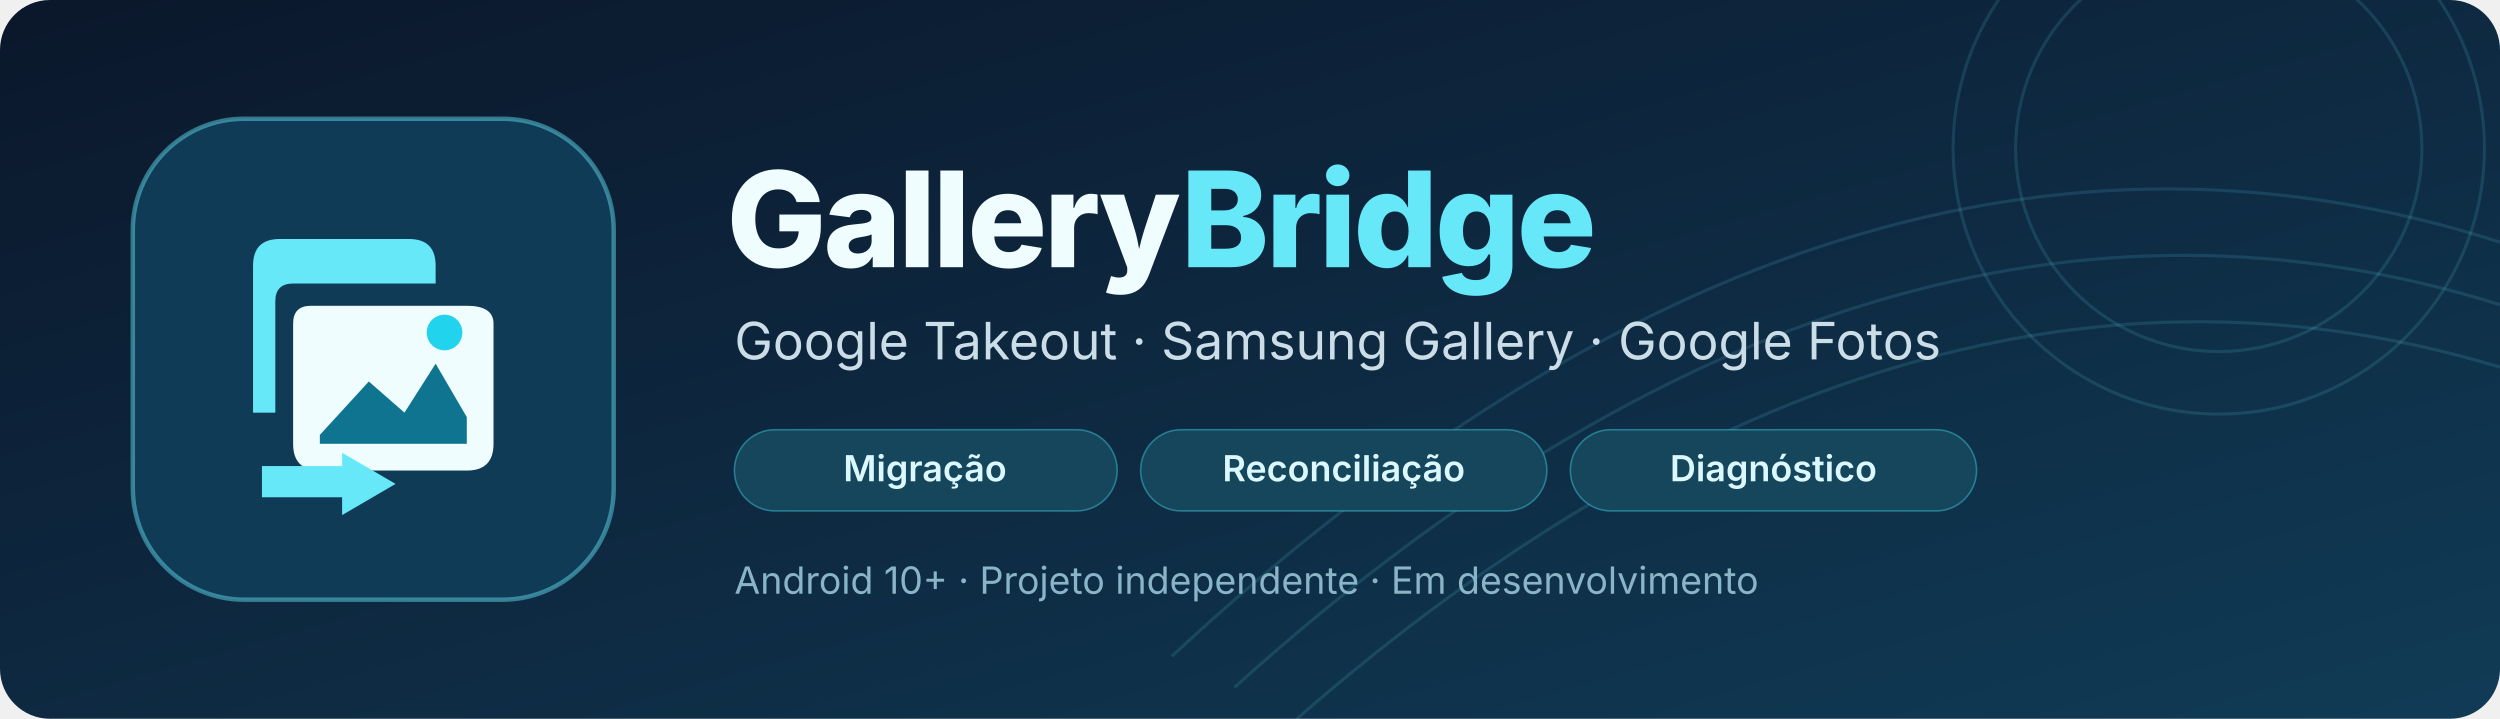
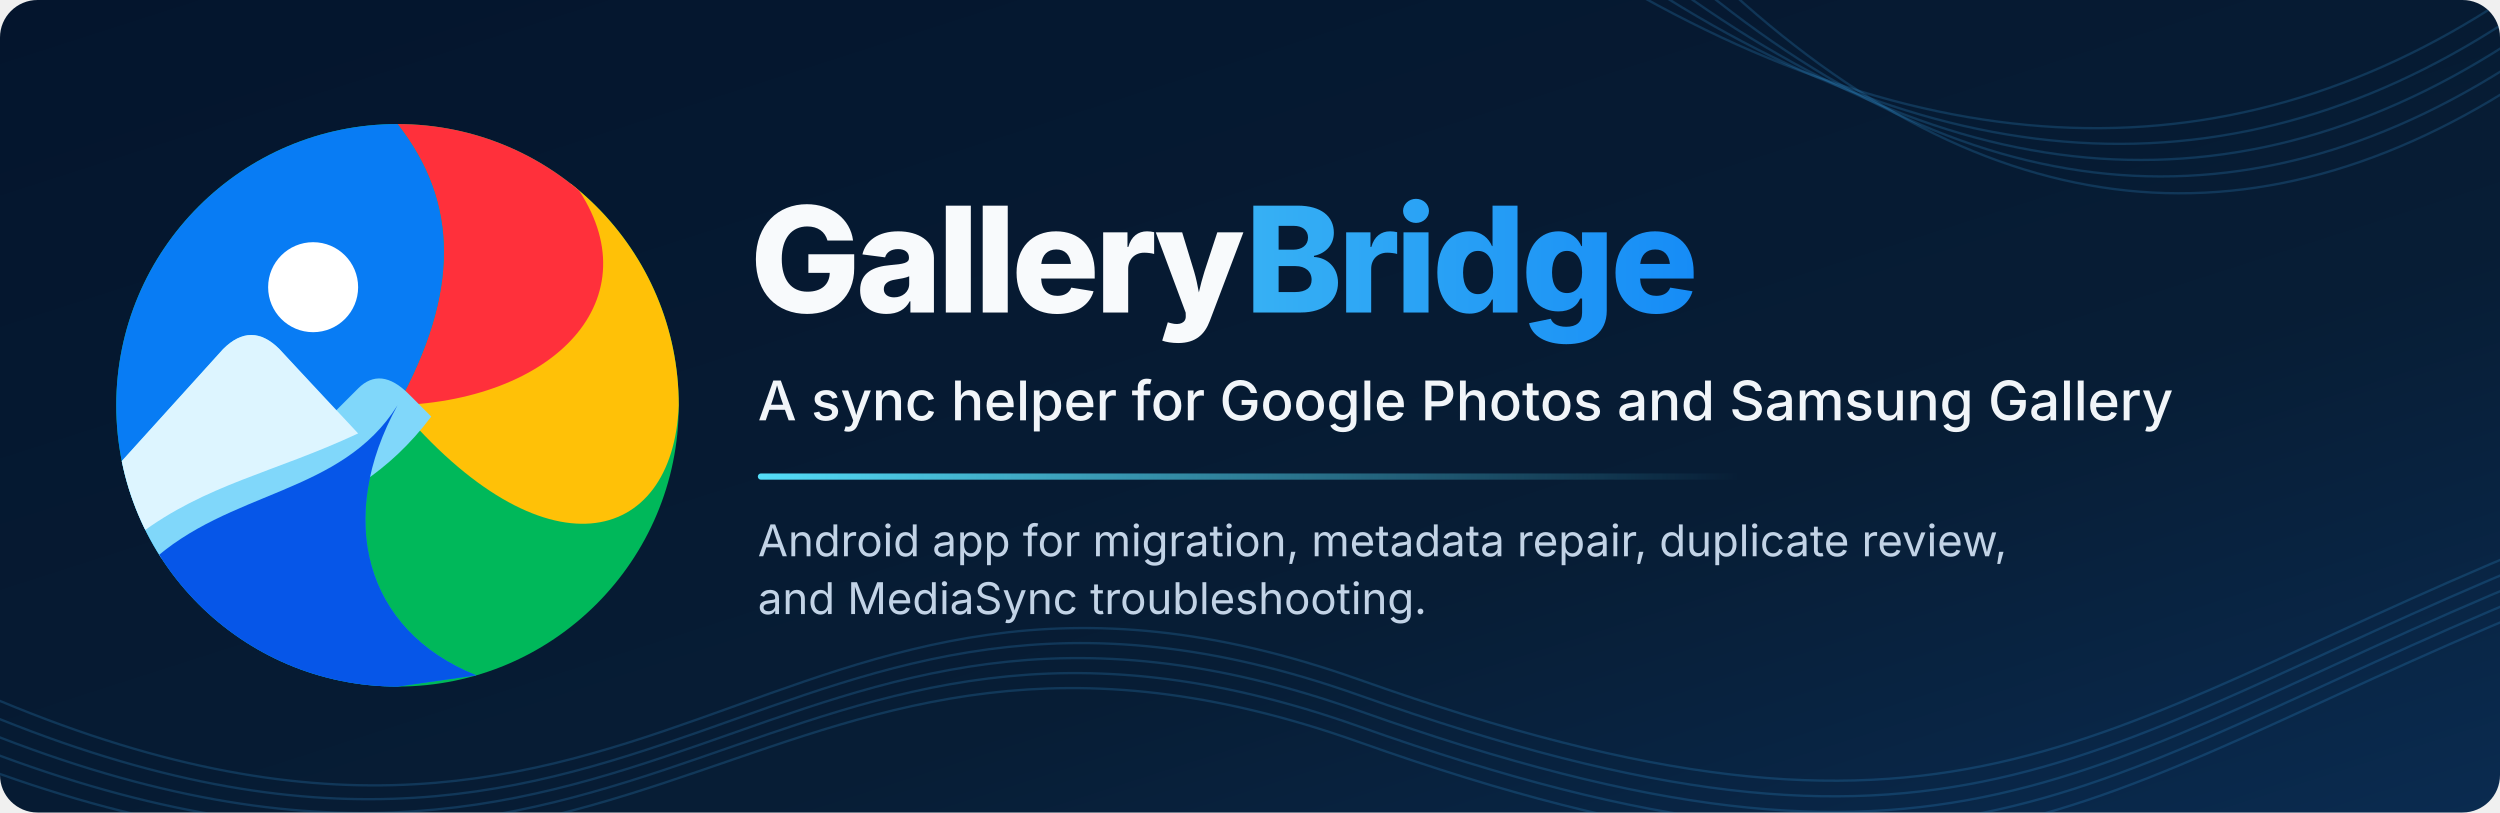
- <svg xmlns="http://www.w3.org/2000/svg" width="1600" height="460" viewBox="0 0 1600 460" role="img" aria-labelledby="title desc">
+ <svg xmlns="http://www.w3.org/2000/svg" width="1600" height="520" viewBox="0 0 1600 520" role="img" aria-labelledby="title desc">
  <defs>
-     <linearGradient id="bg" x2="1" y2="1">
-       <stop stop-color="#0B172B" />
-       <stop offset="1" stop-color="#103B56" />
+     <clipPath id="markclip">
+       <path d="M54,4 A50,50 0,1 1,54,104 A50,50 0,1 1,54,4 Z" />
+     </clipPath>
+     <linearGradient id="bg" x1="0" y1="0" x2="1" y2="1">
+       <stop stop-color="#04152D" />
+       <stop offset=".65" stop-color="#071D35" />
+       <stop offset="1" stop-color="#0A2B50" />
    </linearGradient>
+     <linearGradient id="accent">
+       <stop stop-color="#5BD9F2" />
+       <stop offset="1" stop-color="#168CF6" />
+     </linearGradient>
+     <linearGradient id="line">
+       <stop stop-color="#54DDF8" />
+       <stop offset="1" stop-color="#54DDF8" stop-opacity="0" />
+     </linearGradient>
+     <clipPath id="frame">
+       <rect width="1600" height="520" rx="24" />
+     </clipPath>
  </defs>
-   <rect width="1600" height="460" rx="32" fill="url(#bg)" />
-   <g fill="none" stroke="#67E8F9" stroke-opacity=".13" stroke-width="2">
-     <path d="M750 420 Q1180 20 1600 155" />
-     <path d="M790 440 Q1200 70 1600 195" />
-     <path d="M830 460 Q1220 120 1600 235" />
-     <circle cx="1420" cy="95" r="130" />
-     <circle cx="1420" cy="95" r="170" />
-   </g>
-   <g transform="translate(85 76) scale(2.85)">
-     <rect width="108" height="108" rx="25" fill="#103B56" stroke="#67E8F9" stroke-opacity=".45" />
-     <path fill="#67E8F9" d="M27,33 Q27,27 33,27 L62,27 Q68,27 68,33 L68,37 L36,37 Q32,37 32,41 L32,66 L27,66 Z" />
-     <path fill="#F0FDFF" d="M40,42 Q36,42 36,46 L36,73 Q36,79 42,79 L75,79 Q81,79 81,73 L81,46 Q81,42 75,42 Z" />
-     <path fill="#0E7490" d="M42,71 L53,59 L61,66 L68,55 L75,67 L75,73 L42,73 Z" />
-     <path fill="#22D3EE" d="M66,48 A4,4 0,1 0,74 48 A4,4 0,1 0,66 48" />
-     <path fill="#67E8F9" d="M29,78 L29,85 L47,85 L47,89 L59,82 L47,75 L47,78 Z" />
-   </g>
-   <g font-family="Inter,Segoe UI,Arial,sans-serif">
-     <text x="465" y="171" font-size="85" font-weight="800" fill="#F0FDFF" letter-spacing="-2">Gallery<tspan fill="#67E8F9">Bridge</tspan>
-     </text>
-     <text x="470" y="230" font-size="33" fill="#CBDDE7">Google Takeout · Samsung Gallery · Google Fotos</text>
-     <g font-size="23" font-weight="600" fill="#DBF8FF">
-       <rect x="470" y="275" width="245" height="52" rx="26" fill="#16465C" stroke="#3BC4DB" stroke-opacity=".5" />
-       <text x="592" y="308" text-anchor="middle">Migração</text>
-       <rect x="730" y="275" width="260" height="52" rx="26" fill="#16465C" stroke="#3BC4DB" stroke-opacity=".5" />
-       <text x="860" y="308" text-anchor="middle">Reconciliação</text>
-       <rect x="1005" y="275" width="260" height="52" rx="26" fill="#16465C" stroke="#3BC4DB" stroke-opacity=".5" />
-       <text x="1135" y="308" text-anchor="middle">Diagnóstico</text>
+   <g clip-path="url(#frame)">
+     <rect width="1600" height="520" fill="url(#bg)" />
+     <g stroke="#3BA9EF" stroke-opacity=".20" fill="none" stroke-width="1.5">
+       <path d="M1020 -20 Q1350 180 1620 -12" />
+       <path d="M-20 440 C420 635 490 300 870 435 S1330 470 1620 350" />
+       <path d="M1038 -20 Q1350 192 1620 3" />
+       <path d="M-20 452 C420 640 490 310 870 445 S1330 480 1620 360" />
+       <path d="M1056 -20 Q1350 204 1620 18" />
+       <path d="M-20 464 C420 645 490 320 870 455 S1330 490 1620 370" />
+       <path d="M1074 -20 Q1350 216 1620 33" />
+       <path d="M-20 476 C420 650 490 330 870 465 S1330 500 1620 380" />
+       <path d="M1092 -20 Q1350 228 1620 48" />
+       <path d="M-20 488 C420 655 490 340 870 475 S1330 510 1620 390" />
    </g>
-     <text x="470" y="380" font-size="24" fill="#8AB5C7">Android 10+ · Projeto independente · Em desenvolvimento</text>
+     <g transform="translate(60 65) scale(3.6)">
+       <g clip-path="url(#markclip)">
+         <path fill="#00B85A" d="M54,4 A50,50 0,1 1,54,104 A50,50 0,1 1,54,4 Z" />
+         <path fill="#FFC107" d="M54,54 C66,50 82,26 85,14 A50,50 0,0 1,104,54 C103,79 80,85 54,54 Z" />
+         <path fill="#FF303B" d="M54,4 A50,50 0,0 1,85,14 C100,34 83,53 54,54 C65,34 65,18 54,4 Z" />
+         <path fill="#087CF4" d="M54,4 C65,18 65,34 54,54 C43,74 48,94 68,102 L54,104 A50,50 0,0 1,54,4 Z" />
+         <path fill="#80D7FA" d="M4,65 L23,44 Q28,39 33,44 L43,55 L47,51 Q51,47 56,52 L60,56 C45,76 24,76 10,82 Z" />
+         <path fill="#DDF5FF" d="M4,65 L23,44 Q28,39 33,44 L47,59 C32,66 20,68 8,77 Z" />
+         <path fill="#0656E8" d="M10,82 C24,69 44,70 54,54 C43,74 48,94 68,102 L54,104 A50,50 0,0 1,10,82 Z" />
+         <path fill="#FFFFFF" d="M39,25 A8,8 0,1 1,39,41 A8,8 0,1 1,39,25 Z" />
+       </g>
+     </g>
+     <g font-family="Inter,Segoe UI,Arial,sans-serif">
+       <text x="480" y="200" font-size="94" font-weight="800" letter-spacing="-3" fill="#F8FAFC">Gallery<tspan fill="url(#accent)">Bridge</tspan>
+       </text>
+       <text x="485" y="269" font-size="35" font-weight="500" fill="#F1F5F9">A sync helper for Google Photos and Samsung Gallery</text>
+       <rect x="485" y="303" width="630" height="4" rx="2" fill="url(#line)" />
+       <text x="485" y="356" font-size="28" fill="#C2D3E6">Android app for migration, metadata repair, duplicate review,</text>
+       <text x="485" y="393" font-size="28" fill="#C2D3E6">and MediaSync troubleshooting.</text>
+     </g>
  </g>
</svg>
